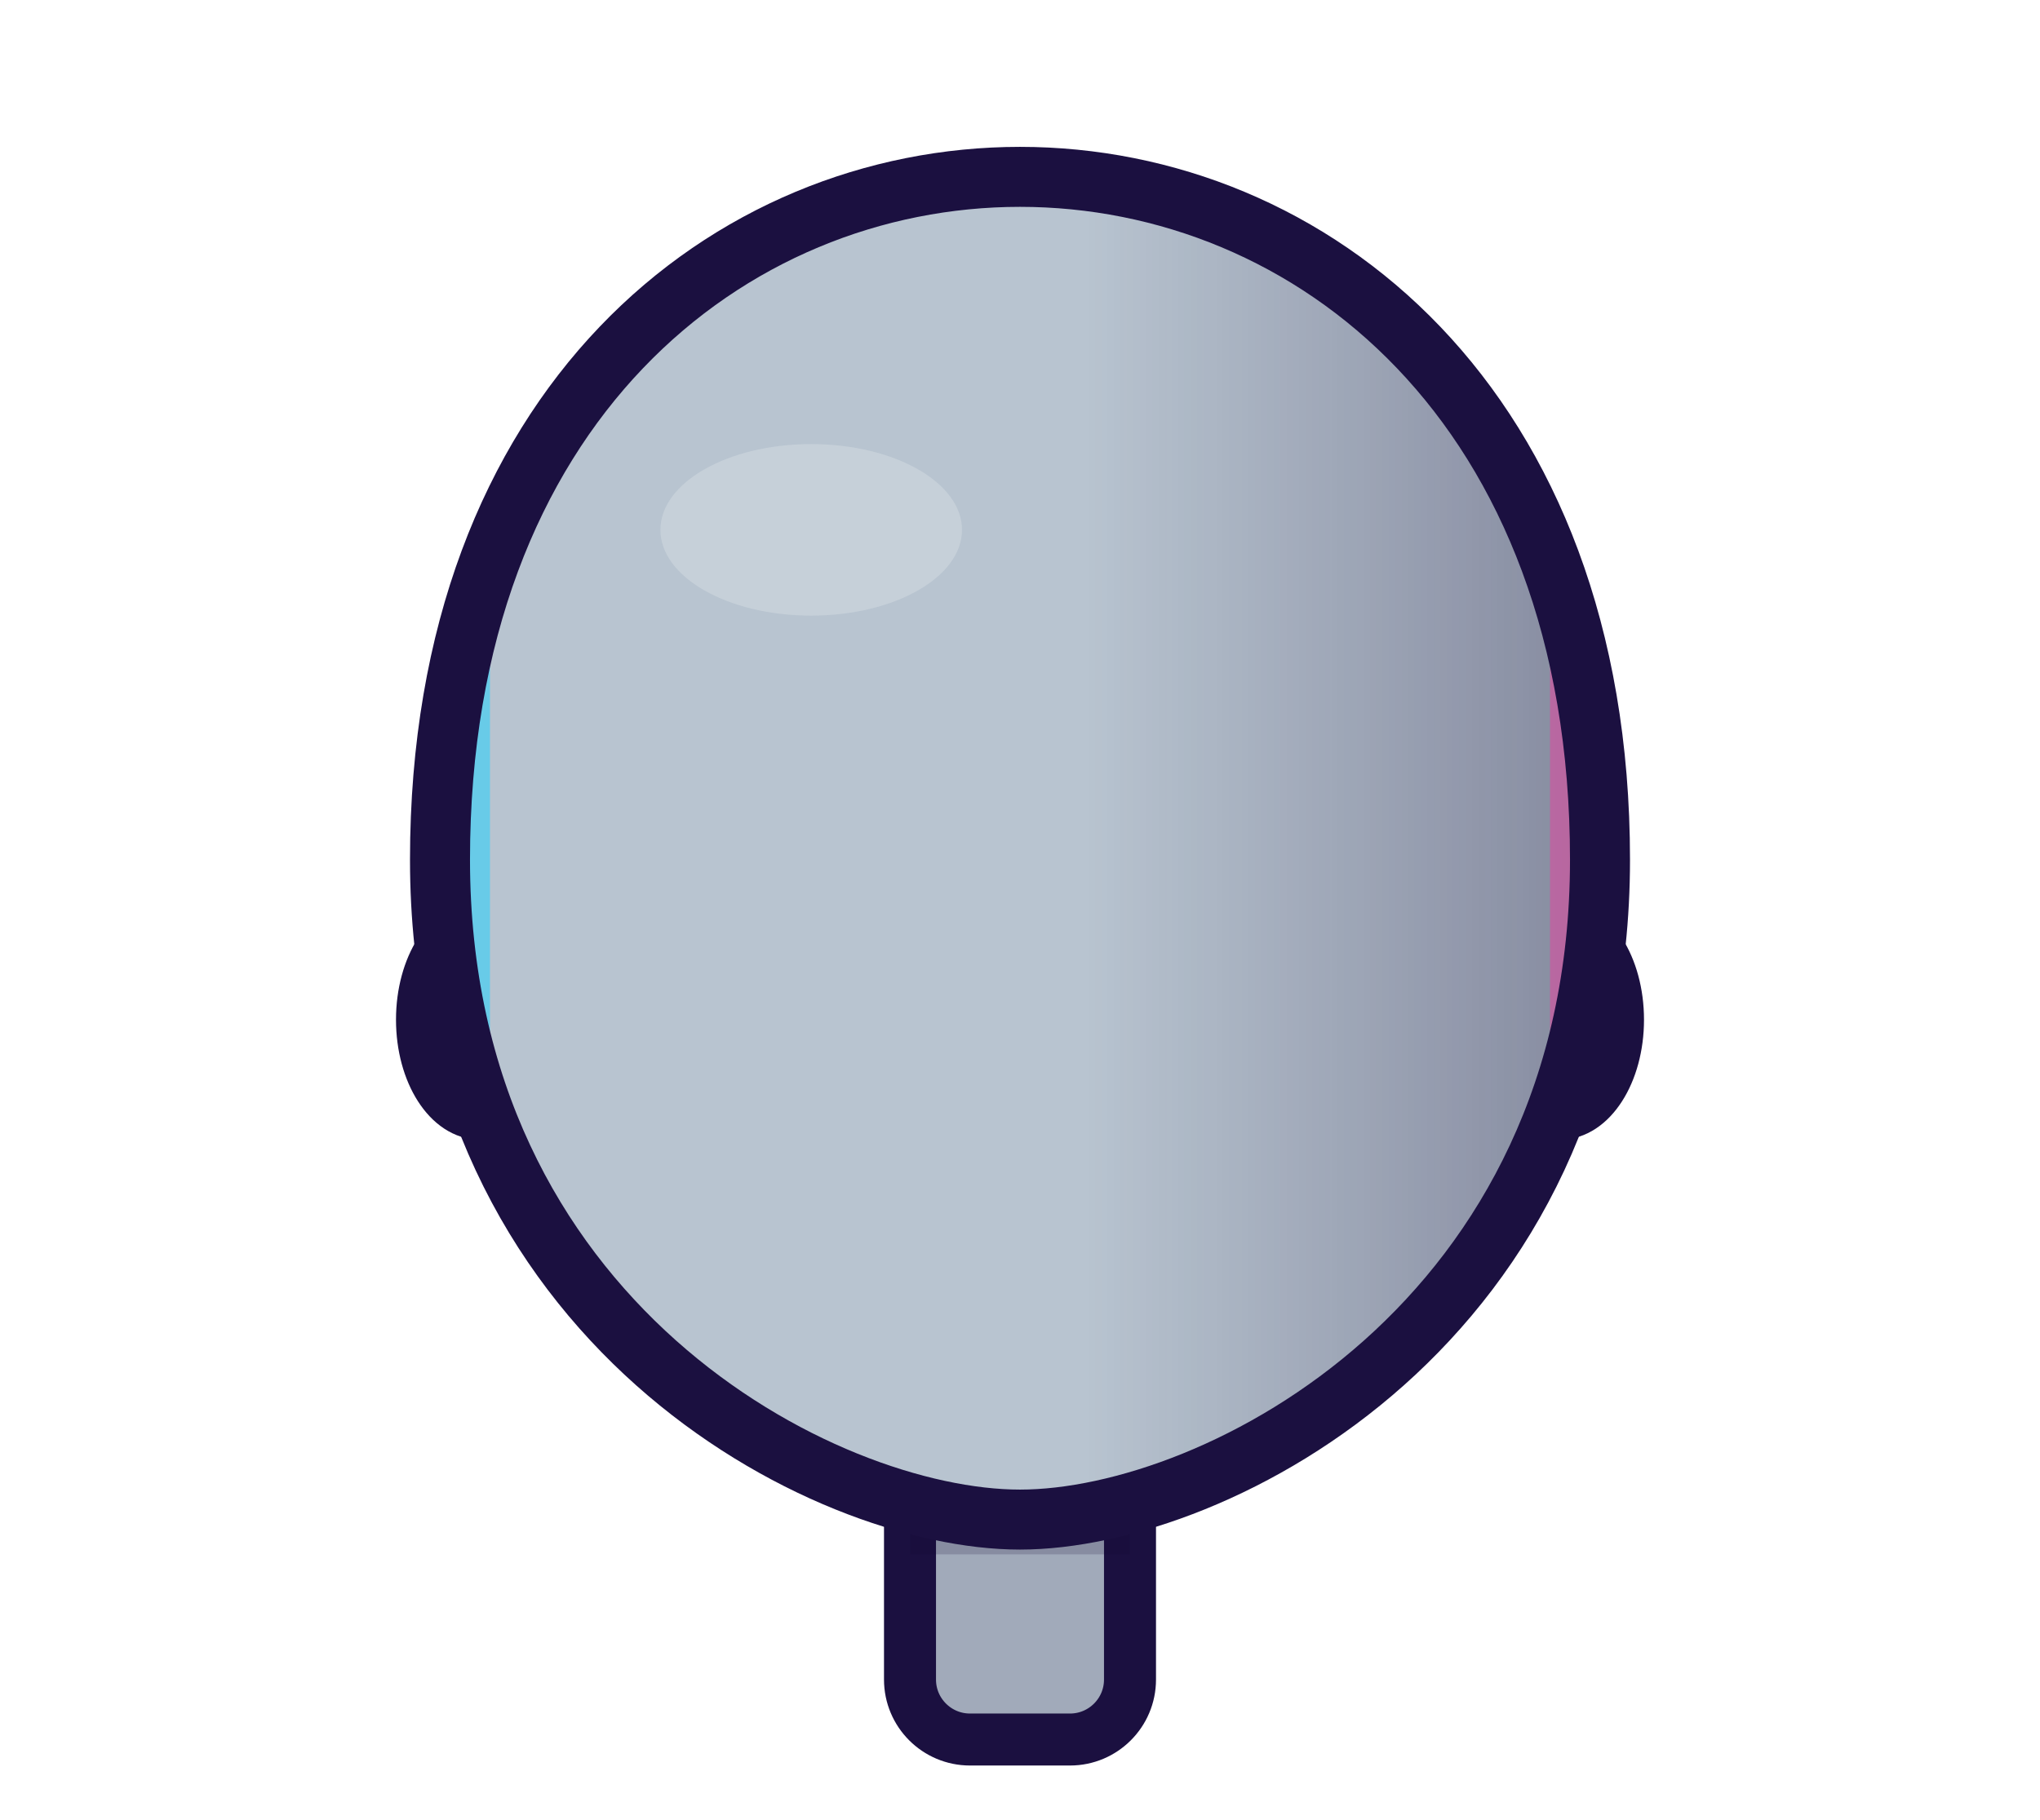
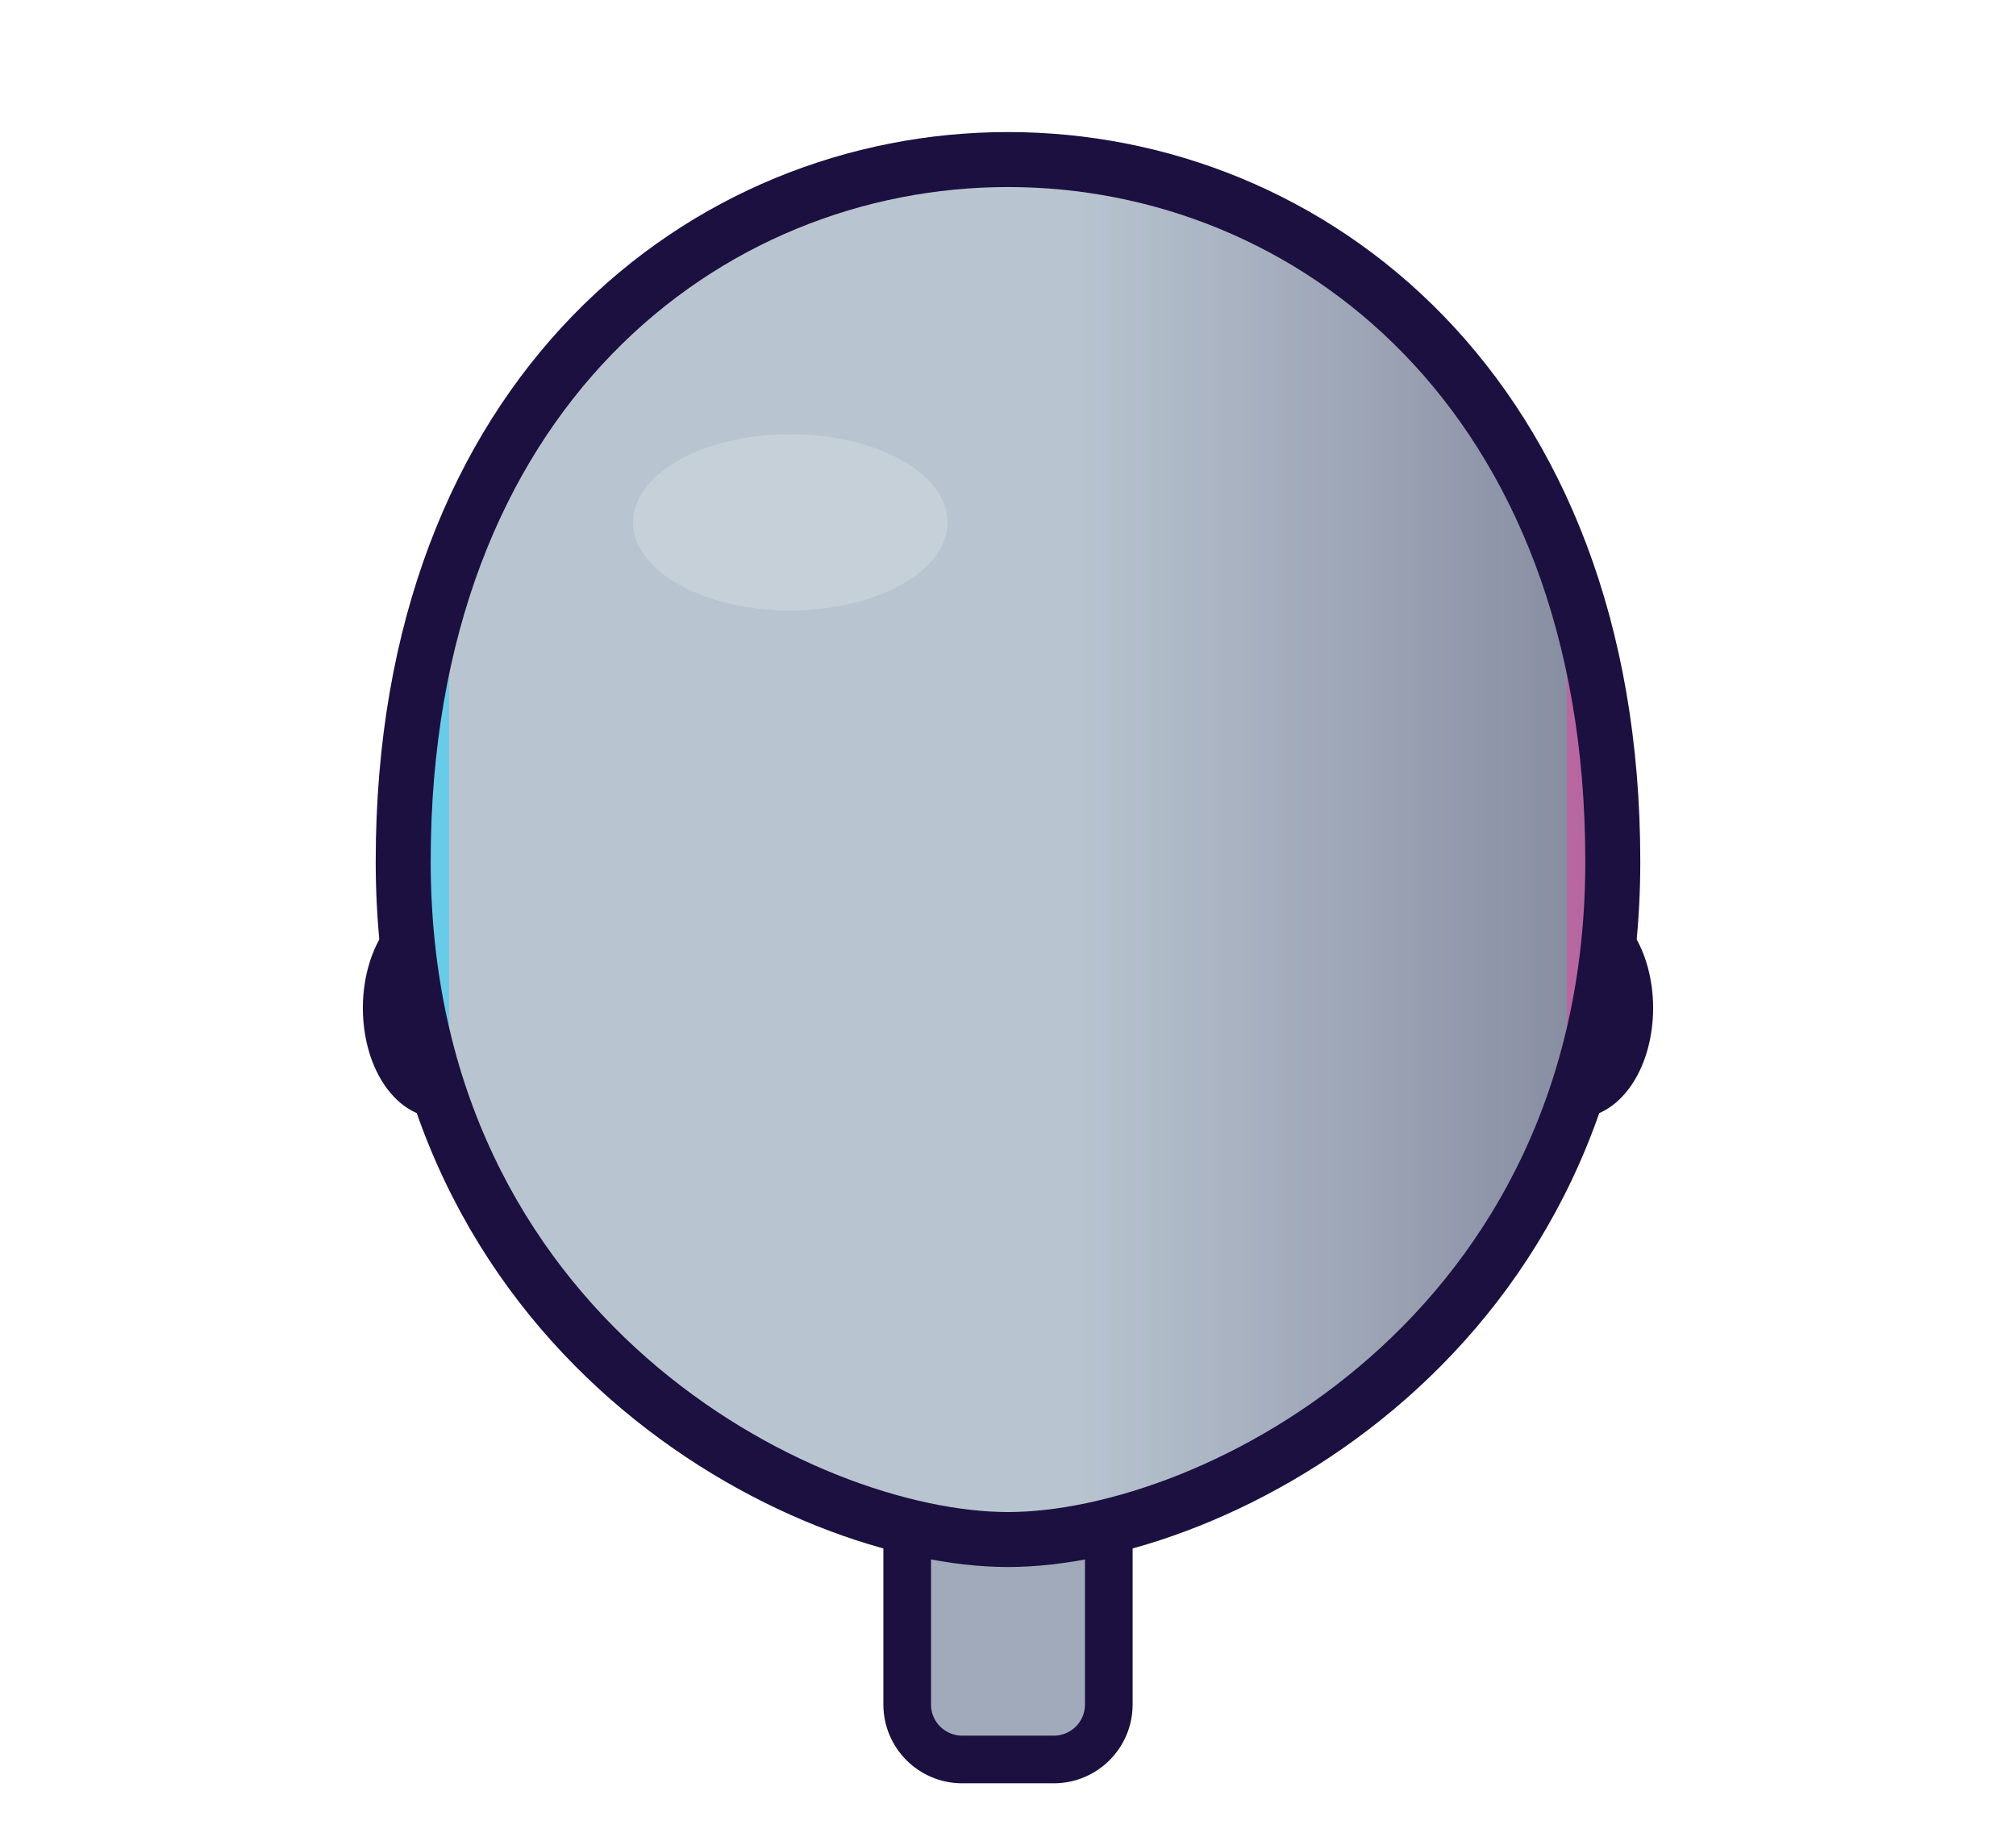
- <svg xmlns="http://www.w3.org/2000/svg" width="204" height="182" viewBox="-51 -251 102 91">
+ <svg xmlns="http://www.w3.org/2000/svg" width="220" height="200" viewBox="-55 -260 110 100">
  <defs>
    <clipPath id="hc">
-       <path d="M-29 -208 C-29 -253.54 29 -253.54 29 -208 C29 -184.9 9.86 -175 0 -175 C-9.86 -175 -29 -184.9 -29 -208 Z" />
+       <path d="M-33 -213 C-33 -264.06 33 -264.06 33 -213 C33 -187.1 11.22 -176 0 -176 C-11.22 -176 -33 -187.1 -33 -213 Z" />
    </clipPath>
    <linearGradient id="shd" x1="0" y1="0" x2="1" y2="0">
      <stop offset="0" stop-color="#150a33" stop-opacity="0" />
      <stop offset="0.55" stop-color="#150a33" stop-opacity="0" />
      <stop offset="1" stop-color="#150a33" stop-opacity="0.36" />
    </linearGradient>
  </defs>
-   <rect x="-5.5" y="-189.85" width="11" height="25.85" rx="3" fill="#a1aaba" stroke="#1b1040" stroke-width="2.6" stroke-linejoin="round" />
-   <rect x="-5.5" y="-182.26" width="11" height="9" fill="#150a33" fill-opacity="0.18" />
-   <ellipse cx="-27" cy="-200" rx="3.2" ry="5" fill="#a8b1c0" stroke="#1b1040" stroke-width="2" stroke-linejoin="round" />
-   <ellipse cx="27" cy="-200" rx="3.2" ry="5" fill="#a8b1c0" stroke="#1b1040" stroke-width="2" stroke-linejoin="round" />
-   <path d="M-29 -208 C-29 -253.54 29 -253.54 29 -208 C29 -184.9 9.86 -175 0 -175 C-9.86 -175 -29 -184.9 -29 -208 Z" fill="#b8c4d0" />
+   <rect x="-5.5" y="-192.65" width="11" height="28.65" rx="3" fill="#a1aaba" stroke="#1b1040" stroke-width="2.6" stroke-linejoin="round" />
+   <rect x="-5.5" y="-184.14" width="11" height="9" fill="#150a33" fill-opacity="0.18" />
+   <ellipse cx="-31" cy="-205" rx="3.2" ry="5" fill="#a8b1c0" stroke="#1b1040" stroke-width="2" stroke-linejoin="round" />
+   <ellipse cx="31" cy="-205" rx="3.2" ry="5" fill="#a8b1c0" stroke="#1b1040" stroke-width="2" stroke-linejoin="round" />
+   <path d="M-33 -213 C-33 -264.06 33 -264.06 33 -213 C33 -187.1 11.22 -176 0 -176 C-11.22 -176 -33 -187.1 -33 -213 Z" fill="#b8c4d0" />
  <g clip-path="url(#hc)">
-     <rect x="-33" y="-254.2" width="66" height="85.8" fill="url(#shd)" />
-     <rect x="-31" y="-254.2" width="4.5" height="85.8" fill="#19d2ff" fill-opacity="0.5" />
-     <rect x="26.5" y="-254.2" width="4.5" height="85.8" fill="#ff2f9d" fill-opacity="0.4" />
-     <ellipse cx="-10.44" cy="-224.5" rx="7.54" ry="4.29" fill="#d4dce3" fill-opacity="0.5" />
-     <path d="M-14.5 -239.35 Q0 -245.95 14.5 -239.35" fill="none" stroke="#8f96a9" stroke-width="1.6" stroke-linejoin="round" stroke-linecap="round" stroke-opacity="0.6" />
+     <rect x="-37" y="-264.8" width="74" height="96.2" fill="url(#shd)" />
+     <rect x="-35" y="-264.8" width="4.5" height="96.2" fill="#19d2ff" fill-opacity="0.5" />
+     <rect x="30.5" y="-264.8" width="4.5" height="96.2" fill="#ff2f9d" fill-opacity="0.4" />
+     <ellipse cx="-11.88" cy="-231.5" rx="8.58" ry="4.81" fill="#d4dce3" fill-opacity="0.5" />
+     <path d="M-16.5 -248.15 Q0 -255.55 16.5 -248.15" fill="none" stroke="#8f96a9" stroke-width="1.6" stroke-linejoin="round" stroke-linecap="round" stroke-opacity="0.6" />
  </g>
-   <path d="M-29 -208 C-29 -253.54 29 -253.54 29 -208 C29 -184.9 9.86 -175 0 -175 C-9.86 -175 -29 -184.9 -29 -208 Z" fill="none" stroke="#1b1040" stroke-width="3" stroke-linejoin="round" stroke-linecap="round" />
+   <path d="M-33 -213 C-33 -264.06 33 -264.06 33 -213 C33 -187.1 11.22 -176 0 -176 C-11.22 -176 -33 -187.1 -33 -213 Z" fill="none" stroke="#1b1040" stroke-width="3" stroke-linejoin="round" stroke-linecap="round" />
</svg>
